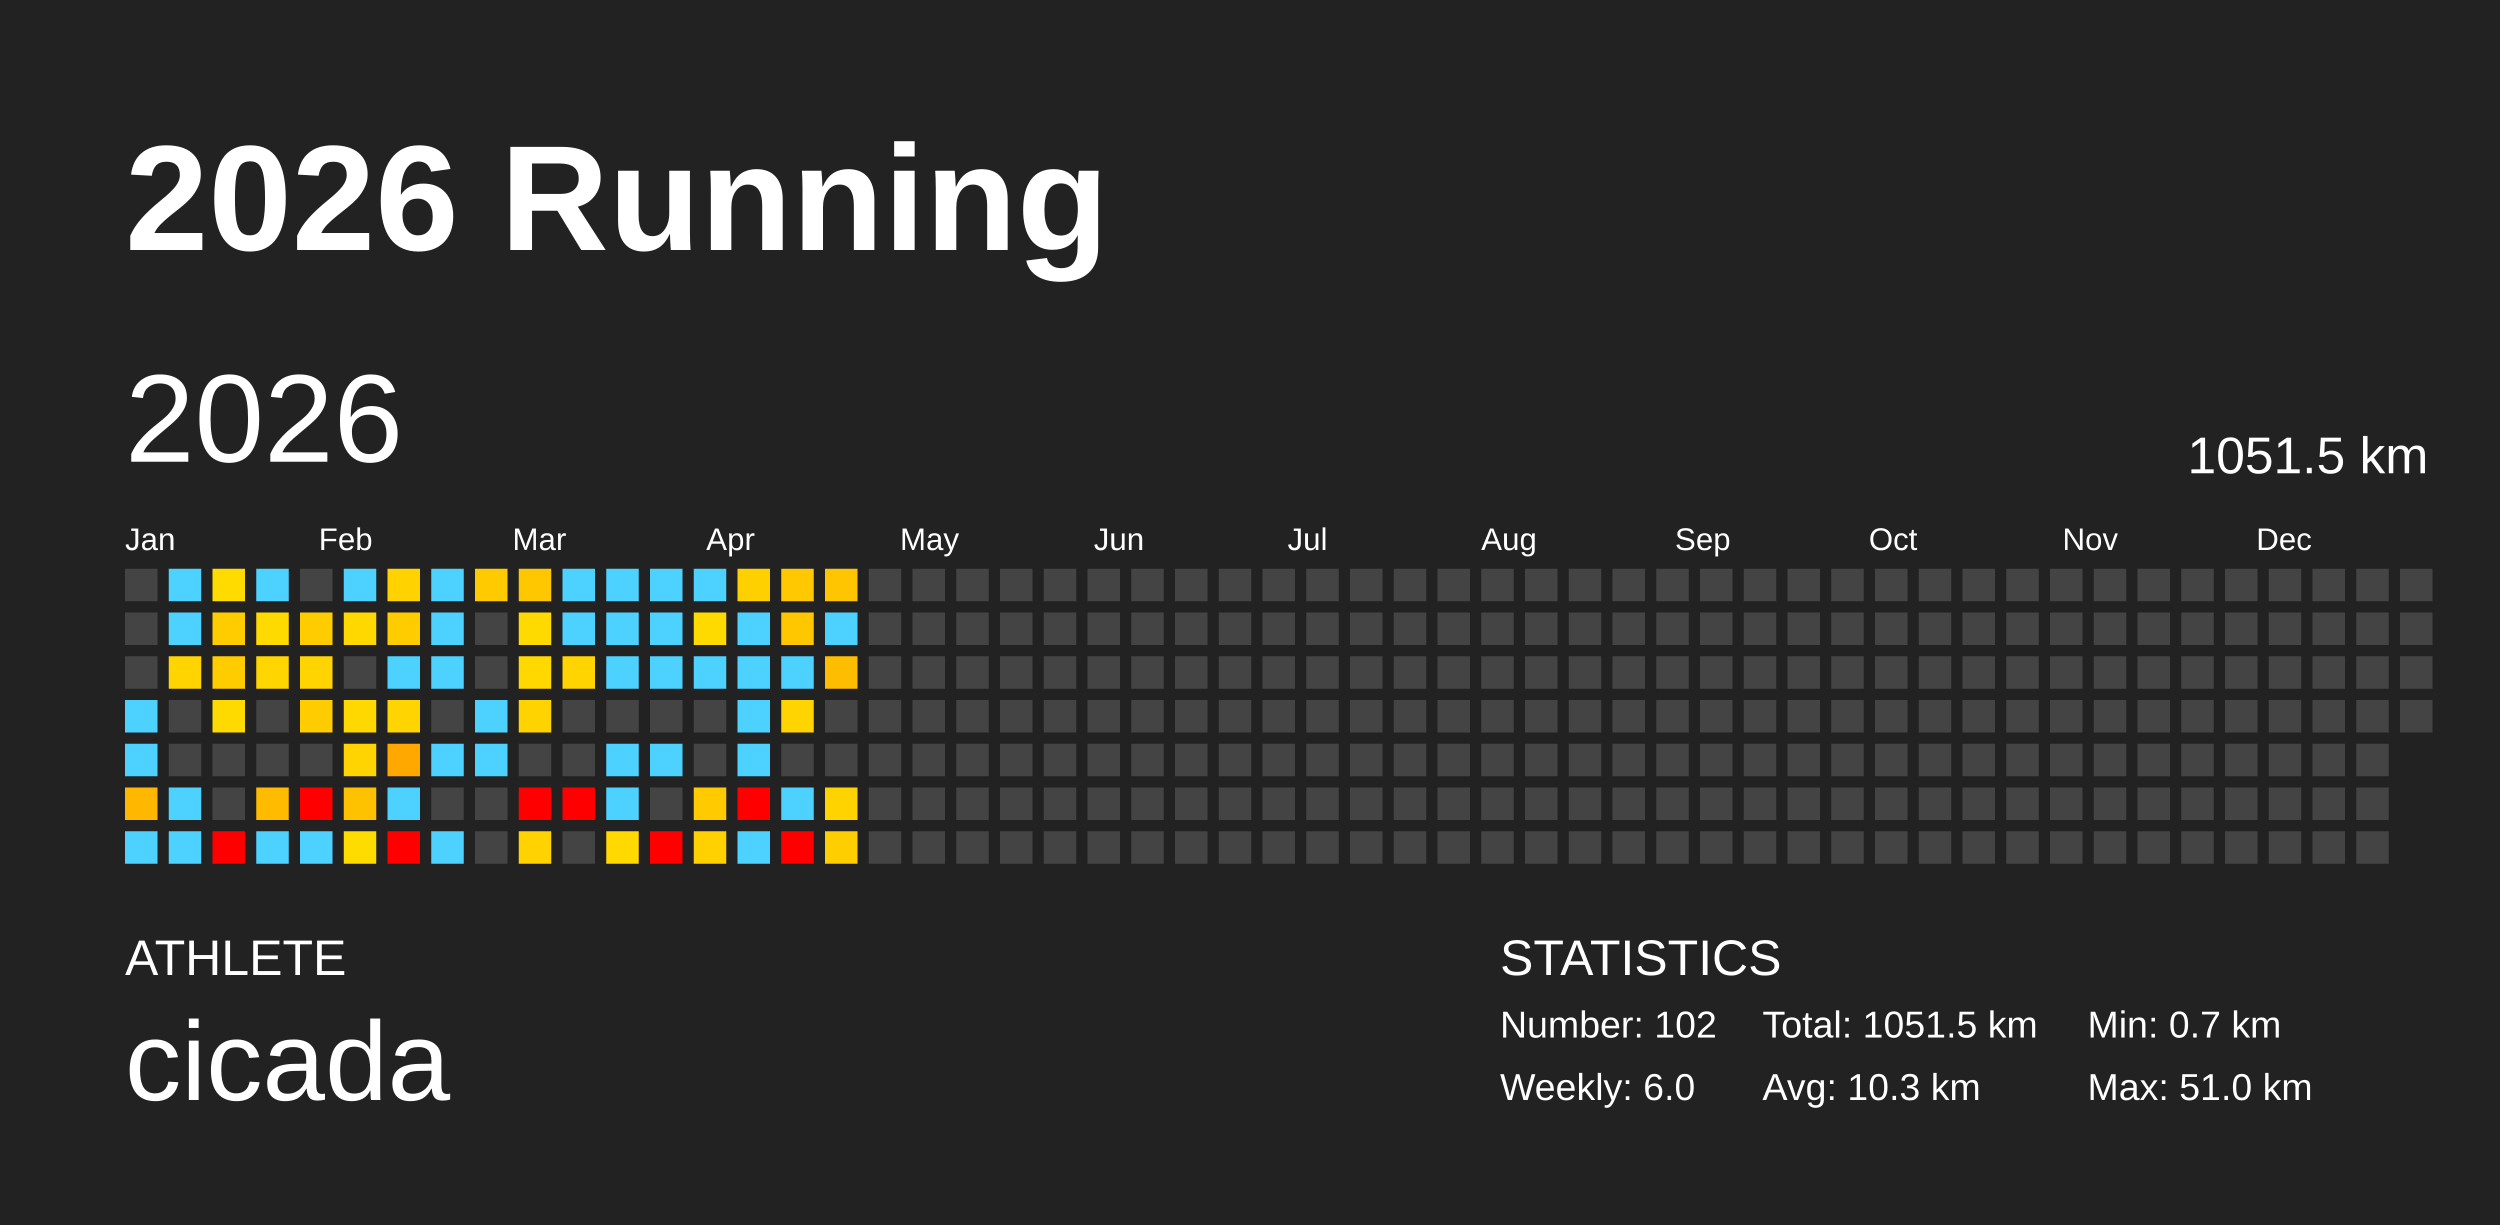
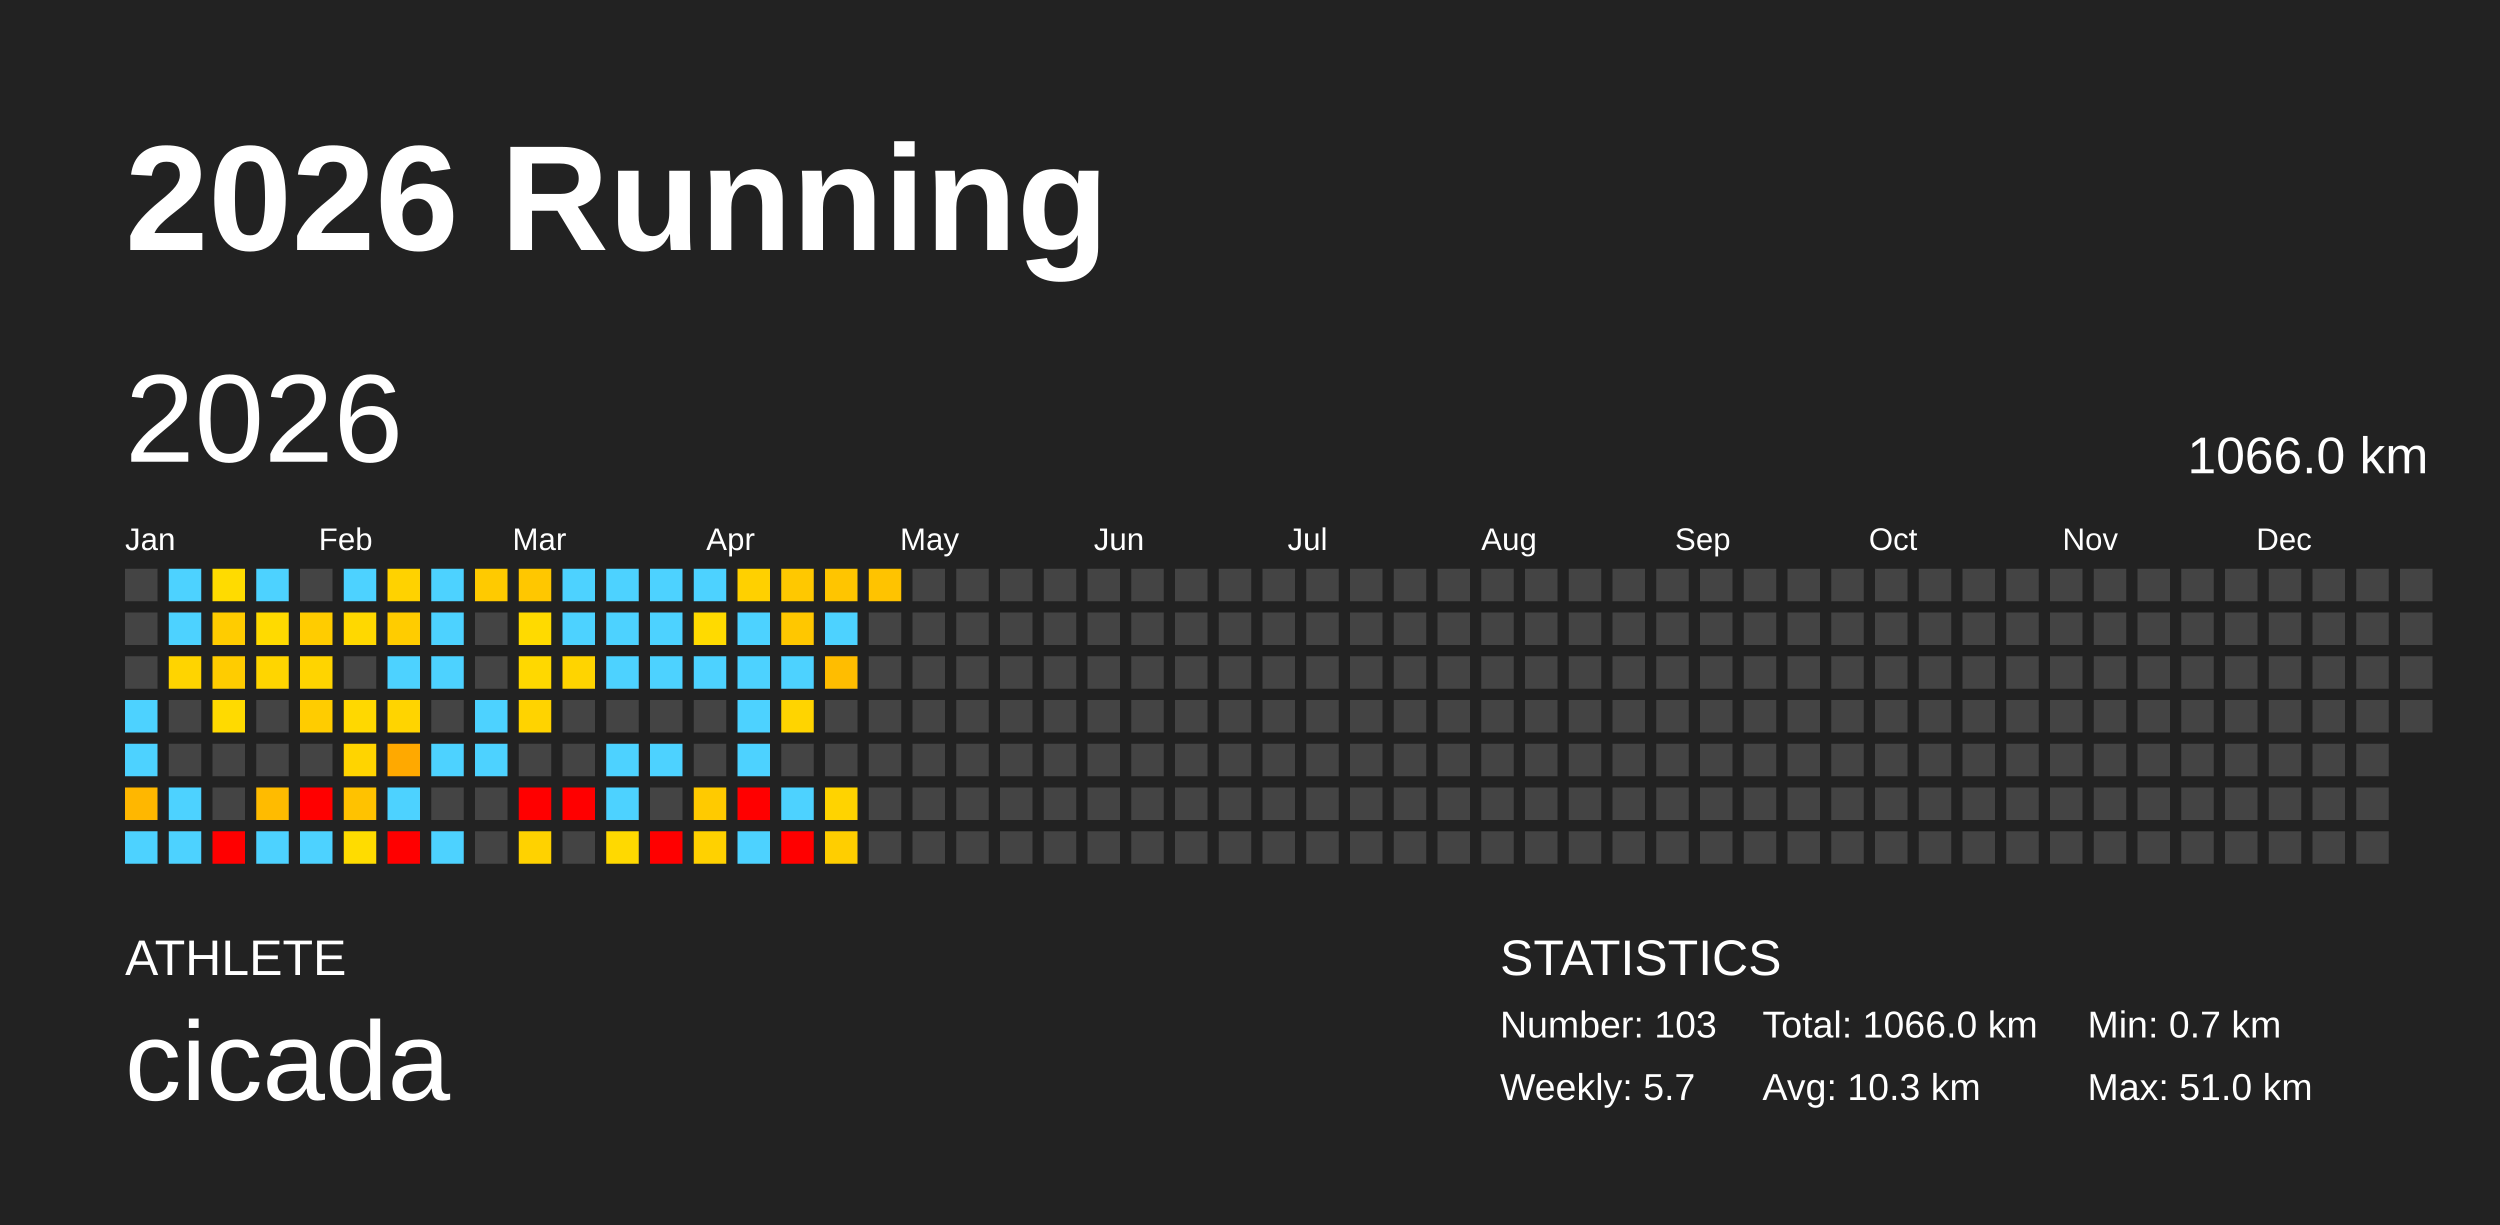
<svg xmlns="http://www.w3.org/2000/svg" baseProfile="full" height="98mm" version="1.1" viewBox="0,0,200,98" width="200mm">
  <defs />
  <rect fill="#222222" height="98" width="200" x="0" y="0" />
  <text fill="#FFFFFF" style="font-size:12px; font-family:Arial; font-weight:bold;" x="10" y="20">2026 Running</text>
  <text fill="#FFFFFF" style="font-size:4px; font-family:Arial" x="10" y="78">ATHLETE</text>
  <text fill="#FFFFFF" style="font-size:9px; font-family:Arial" x="10" y="88">cicada</text>
  <text fill="#FFFFFF" style="font-size:4px; font-family:Arial" x="120" y="78">STATISTICS</text>
-   <text fill="#FFFFFF" style="font-size:3px; font-family:Arial" x="120" y="83">Number: 102</text>
-   <text fill="#FFFFFF" style="font-size:3px; font-family:Arial" x="120" y="88">Weekly: 6.0</text>
-   <text fill="#FFFFFF" style="font-size:3px; font-family:Arial" x="141" y="83">Total: 1051.5 km</text>
+   <text fill="#FFFFFF" style="font-size:3px; font-family:Arial" x="120" y="83">Number: 103</text>
+   <text fill="#FFFFFF" style="font-size:3px; font-family:Arial" x="120" y="88">Weekly: 5.7</text>
+   <text fill="#FFFFFF" style="font-size:3px; font-family:Arial" x="141" y="83">Total: 1066.0 km</text>
  <text fill="#FFFFFF" style="font-size:3px; font-family:Arial" x="141" y="88">Avg: 10.3 km</text>
  <text fill="#FFFFFF" style="font-size:3px; font-family:Arial" x="167" y="83">Min: 0.7 km</text>
  <text fill="#FFFFFF" style="font-size:3px; font-family:Arial" x="167" y="88">Max: 51.0 km</text>
  <text dominant-baseline="hanging" fill="#FFFFFF" style="font-size:10.0px; font-family:Arial;" x="10" y="30">2026</text>
-   <text dominant-baseline="hanging" fill="#FFFFFF" style="font-size:4.125px; font-family:Arial;" x="175" y="35">1051.5 km</text>
+   <text dominant-baseline="hanging" fill="#FFFFFF" style="font-size:4.125px; font-family:Arial;" x="175" y="35">1066.0 km</text>
  <text fill="#FFFFFF" style="font-size:2.5px; font-family:Arial" x="10.0" y="44">Jan</text>
  <text fill="#FFFFFF" style="font-size:2.5px; font-family:Arial" x="25.5" y="44">Feb</text>
  <text fill="#FFFFFF" style="font-size:2.5px; font-family:Arial" x="41.0" y="44">Mar</text>
  <text fill="#FFFFFF" style="font-size:2.5px; font-family:Arial" x="56.5" y="44">Apr</text>
  <text fill="#FFFFFF" style="font-size:2.5px; font-family:Arial" x="72.0" y="44">May</text>
  <text fill="#FFFFFF" style="font-size:2.5px; font-family:Arial" x="87.5" y="44">Jun</text>
  <text fill="#FFFFFF" style="font-size:2.5px; font-family:Arial" x="103.0" y="44">Jul</text>
  <text fill="#FFFFFF" style="font-size:2.5px; font-family:Arial" x="118.5" y="44">Aug</text>
  <text fill="#FFFFFF" style="font-size:2.5px; font-family:Arial" x="134.0" y="44">Sep</text>
  <text fill="#FFFFFF" style="font-size:2.5px; font-family:Arial" x="149.5" y="44">Oct</text>
  <text fill="#FFFFFF" style="font-size:2.5px; font-family:Arial" x="165.0" y="44">Nov</text>
  <text fill="#FFFFFF" style="font-size:2.5px; font-family:Arial" x="180.5" y="44">Dec</text>
  <rect fill="#444444" height="2.6" width="2.6" x="10.0" y="45.5" />
  <rect fill="#444444" height="2.6" width="2.6" x="10.0" y="49.0" />
  <rect fill="#444444" height="2.6" width="2.6" x="10.0" y="52.5" />
  <rect fill="#4dd2ff" height="2.6" width="2.6" x="10.0" y="56.0" />
  <rect fill="#4dd2ff" height="2.6" width="2.6" x="10.0" y="59.5" />
  <rect fill="#ffb700" height="2.6" width="2.6" x="10.0" y="63.0" />
  <rect fill="#4dd2ff" height="2.6" width="2.6" x="10.0" y="66.5" />
  <rect fill="#4dd2ff" height="2.6" width="2.6" x="13.5" y="45.5" />
  <rect fill="#4dd2ff" height="2.6" width="2.6" x="13.5" y="49.0" />
  <rect fill="#ffd400" height="2.6" width="2.6" x="13.5" y="52.5" />
  <rect fill="#444444" height="2.6" width="2.6" x="13.5" y="56.0" />
  <rect fill="#444444" height="2.6" width="2.6" x="13.5" y="59.5" />
  <rect fill="#4dd2ff" height="2.6" width="2.6" x="13.5" y="63.0" />
  <rect fill="#4dd2ff" height="2.6" width="2.6" x="13.5" y="66.5" />
  <rect fill="#ffdb00" height="2.6" width="2.6" x="17.0" y="45.5" />
  <rect fill="#ffcc00" height="2.6" width="2.6" x="17.0" y="49.0" />
  <rect fill="#ffcc00" height="2.6" width="2.6" x="17.0" y="52.5" />
  <rect fill="#ffda00" height="2.6" width="2.6" x="17.0" y="56.0" />
  <rect fill="#444444" height="2.6" width="2.6" x="17.0" y="59.5" />
  <rect fill="#444444" height="2.6" width="2.6" x="17.0" y="63.0" />
  <rect fill="red" height="2.6" width="2.6" x="17.0" y="66.5" />
  <rect fill="#4dd2ff" height="2.6" width="2.6" x="20.5" y="45.5" />
  <rect fill="#ffda00" height="2.6" width="2.6" x="20.5" y="49.0" />
  <rect fill="#ffd500" height="2.6" width="2.6" x="20.5" y="52.5" />
  <rect fill="#444444" height="2.6" width="2.6" x="20.5" y="56.0" />
  <rect fill="#444444" height="2.6" width="2.6" x="20.5" y="59.5" />
  <rect fill="#ffbb00" height="2.6" width="2.6" x="20.5" y="63.0" />
  <rect fill="#4dd2ff" height="2.6" width="2.6" x="20.5" y="66.5" />
  <rect fill="#444444" height="2.6" width="2.6" x="24.0" y="45.5" />
  <rect fill="#ffcc00" height="2.6" width="2.6" x="24.0" y="49.0" />
  <rect fill="#ffd400" height="2.6" width="2.6" x="24.0" y="52.5" />
  <rect fill="#ffcc00" height="2.6" width="2.6" x="24.0" y="56.0" />
  <rect fill="#444444" height="2.6" width="2.6" x="24.0" y="59.5" />
  <rect fill="red" height="2.6" width="2.6" x="24.0" y="63.0" />
  <rect fill="#4dd2ff" height="2.6" width="2.6" x="24.0" y="66.5" />
  <rect fill="#4dd2ff" height="2.6" width="2.6" x="27.5" y="45.5" />
  <rect fill="#ffd800" height="2.6" width="2.6" x="27.5" y="49.0" />
  <rect fill="#444444" height="2.6" width="2.6" x="27.5" y="52.5" />
  <rect fill="#ffd800" height="2.6" width="2.6" x="27.5" y="56.0" />
  <rect fill="#ffd400" height="2.6" width="2.6" x="27.5" y="59.5" />
  <rect fill="#ffc200" height="2.6" width="2.6" x="27.5" y="63.0" />
  <rect fill="#ffdc00" height="2.6" width="2.6" x="27.5" y="66.5" />
  <rect fill="#ffd200" height="2.6" width="2.6" x="31.0" y="45.5" />
  <rect fill="#ffcc00" height="2.6" width="2.6" x="31.0" y="49.0" />
  <rect fill="#4dd2ff" height="2.6" width="2.6" x="31.0" y="52.5" />
  <rect fill="#ffd400" height="2.6" width="2.6" x="31.0" y="56.0" />
  <rect fill="#ffa900" height="2.6" width="2.6" x="31.0" y="59.5" />
  <rect fill="#4dd2ff" height="2.6" width="2.6" x="31.0" y="63.0" />
  <rect fill="red" height="2.6" width="2.6" x="31.0" y="66.5" />
  <rect fill="#4dd2ff" height="2.6" width="2.6" x="34.5" y="45.5" />
  <rect fill="#4dd2ff" height="2.6" width="2.6" x="34.5" y="49.0" />
  <rect fill="#4dd2ff" height="2.6" width="2.6" x="34.5" y="52.5" />
  <rect fill="#444444" height="2.6" width="2.6" x="34.5" y="56.0" />
  <rect fill="#4dd2ff" height="2.6" width="2.6" x="34.5" y="59.5" />
  <rect fill="#444444" height="2.6" width="2.6" x="34.5" y="63.0" />
  <rect fill="#4dd2ff" height="2.6" width="2.6" x="34.5" y="66.5" />
  <rect fill="#ffca00" height="2.6" width="2.6" x="38.0" y="45.5" />
  <rect fill="#444444" height="2.6" width="2.6" x="38.0" y="49.0" />
  <rect fill="#444444" height="2.6" width="2.6" x="38.0" y="52.5" />
  <rect fill="#4dd2ff" height="2.6" width="2.6" x="38.0" y="56.0" />
  <rect fill="#4dd2ff" height="2.6" width="2.6" x="38.0" y="59.5" />
  <rect fill="#444444" height="2.6" width="2.6" x="38.0" y="63.0" />
  <rect fill="#444444" height="2.6" width="2.6" x="38.0" y="66.5" />
  <rect fill="#ffc700" height="2.6" width="2.6" x="41.5" y="45.5" />
  <rect fill="#ffda00" height="2.6" width="2.6" x="41.5" y="49.0" />
  <rect fill="#ffd800" height="2.6" width="2.6" x="41.5" y="52.5" />
  <rect fill="#ffd300" height="2.6" width="2.6" x="41.5" y="56.0" />
  <rect fill="#444444" height="2.6" width="2.6" x="41.5" y="59.5" />
  <rect fill="red" height="2.6" width="2.6" x="41.5" y="63.0" />
  <rect fill="#ffd200" height="2.6" width="2.6" x="41.5" y="66.5" />
  <rect fill="#4dd2ff" height="2.6" width="2.6" x="45.0" y="45.5" />
  <rect fill="#4dd2ff" height="2.6" width="2.6" x="45.0" y="49.0" />
  <rect fill="#ffd400" height="2.6" width="2.6" x="45.0" y="52.5" />
  <rect fill="#444444" height="2.6" width="2.6" x="45.0" y="56.0" />
  <rect fill="#444444" height="2.6" width="2.6" x="45.0" y="59.5" />
  <rect fill="red" height="2.6" width="2.6" x="45.0" y="63.0" />
  <rect fill="#444444" height="2.6" width="2.6" x="45.0" y="66.5" />
  <rect fill="#4dd2ff" height="2.6" width="2.6" x="48.5" y="45.5" />
  <rect fill="#4dd2ff" height="2.6" width="2.6" x="48.5" y="49.0" />
  <rect fill="#4dd2ff" height="2.6" width="2.6" x="48.5" y="52.5" />
  <rect fill="#444444" height="2.6" width="2.6" x="48.5" y="56.0" />
  <rect fill="#4dd2ff" height="2.6" width="2.6" x="48.5" y="59.5" />
  <rect fill="#4dd2ff" height="2.6" width="2.6" x="48.5" y="63.0" />
  <rect fill="#ffd900" height="2.6" width="2.6" x="48.5" y="66.5" />
  <rect fill="#4dd2ff" height="2.6" width="2.6" x="52.0" y="45.5" />
  <rect fill="#4dd2ff" height="2.6" width="2.6" x="52.0" y="49.0" />
  <rect fill="#4dd2ff" height="2.6" width="2.6" x="52.0" y="52.5" />
  <rect fill="#444444" height="2.6" width="2.6" x="52.0" y="56.0" />
  <rect fill="#4dd2ff" height="2.6" width="2.6" x="52.0" y="59.5" />
  <rect fill="#444444" height="2.6" width="2.6" x="52.0" y="63.0" />
  <rect fill="red" height="2.6" width="2.6" x="52.0" y="66.5" />
  <rect fill="#4dd2ff" height="2.6" width="2.6" x="55.5" y="45.5" />
  <rect fill="#ffda00" height="2.6" width="2.6" x="55.5" y="49.0" />
  <rect fill="#4dd2ff" height="2.6" width="2.6" x="55.5" y="52.5" />
  <rect fill="#444444" height="2.6" width="2.6" x="55.5" y="56.0" />
  <rect fill="#444444" height="2.6" width="2.6" x="55.5" y="59.5" />
  <rect fill="#ffca00" height="2.6" width="2.6" x="55.5" y="63.0" />
  <rect fill="#ffd100" height="2.6" width="2.6" x="55.5" y="66.5" />
  <rect fill="#ffd000" height="2.6" width="2.6" x="59.0" y="45.5" />
  <rect fill="#4dd2ff" height="2.6" width="2.6" x="59.0" y="49.0" />
  <rect fill="#4dd2ff" height="2.6" width="2.6" x="59.0" y="52.5" />
  <rect fill="#4dd2ff" height="2.6" width="2.6" x="59.0" y="56.0" />
  <rect fill="#4dd2ff" height="2.6" width="2.6" x="59.0" y="59.5" />
  <rect fill="red" height="2.6" width="2.6" x="59.0" y="63.0" />
  <rect fill="#4dd2ff" height="2.6" width="2.6" x="59.0" y="66.5" />
  <rect fill="#ffc800" height="2.6" width="2.6" x="62.5" y="45.5" />
  <rect fill="#ffc700" height="2.6" width="2.6" x="62.5" y="49.0" />
  <rect fill="#4dd2ff" height="2.6" width="2.6" x="62.5" y="52.5" />
  <rect fill="#ffd400" height="2.6" width="2.6" x="62.5" y="56.0" />
  <rect fill="#444444" height="2.6" width="2.6" x="62.5" y="59.5" />
  <rect fill="#4dd2ff" height="2.6" width="2.6" x="62.5" y="63.0" />
  <rect fill="red" height="2.6" width="2.6" x="62.5" y="66.5" />
  <rect fill="#ffc500" height="2.6" width="2.6" x="66.0" y="45.5" />
  <rect fill="#4dd2ff" height="2.6" width="2.6" x="66.0" y="49.0" />
  <rect fill="#ffbd00" height="2.6" width="2.6" x="66.0" y="52.5" />
  <rect fill="#444444" height="2.6" width="2.6" x="66.0" y="56.0" />
  <rect fill="#444444" height="2.6" width="2.6" x="66.0" y="59.5" />
  <rect fill="#ffd300" height="2.6" width="2.6" x="66.0" y="63.0" />
  <rect fill="#ffce00" height="2.6" width="2.6" x="66.0" y="66.5" />
-   <rect fill="#444444" height="2.6" width="2.6" x="69.5" y="45.5" />
+   <rect fill="#ffc300" height="2.6" width="2.6" x="69.5" y="45.5" />
  <rect fill="#444444" height="2.6" width="2.6" x="69.5" y="49.0" />
  <rect fill="#444444" height="2.6" width="2.6" x="69.5" y="52.5" />
  <rect fill="#444444" height="2.6" width="2.6" x="69.5" y="56.0" />
  <rect fill="#444444" height="2.6" width="2.6" x="69.5" y="59.5" />
  <rect fill="#444444" height="2.6" width="2.6" x="69.5" y="63.0" />
  <rect fill="#444444" height="2.6" width="2.6" x="69.5" y="66.5" />
  <rect fill="#444444" height="2.6" width="2.6" x="73.0" y="45.5" />
  <rect fill="#444444" height="2.6" width="2.6" x="73.0" y="49.0" />
  <rect fill="#444444" height="2.6" width="2.6" x="73.0" y="52.5" />
  <rect fill="#444444" height="2.6" width="2.6" x="73.0" y="56.0" />
  <rect fill="#444444" height="2.6" width="2.6" x="73.0" y="59.5" />
  <rect fill="#444444" height="2.6" width="2.6" x="73.0" y="63.0" />
  <rect fill="#444444" height="2.6" width="2.6" x="73.0" y="66.5" />
  <rect fill="#444444" height="2.6" width="2.6" x="76.5" y="45.5" />
  <rect fill="#444444" height="2.6" width="2.6" x="76.5" y="49.0" />
  <rect fill="#444444" height="2.6" width="2.6" x="76.5" y="52.5" />
  <rect fill="#444444" height="2.6" width="2.6" x="76.5" y="56.0" />
  <rect fill="#444444" height="2.6" width="2.6" x="76.5" y="59.5" />
  <rect fill="#444444" height="2.6" width="2.6" x="76.5" y="63.0" />
  <rect fill="#444444" height="2.6" width="2.6" x="76.5" y="66.5" />
  <rect fill="#444444" height="2.6" width="2.6" x="80.0" y="45.5" />
  <rect fill="#444444" height="2.6" width="2.6" x="80.0" y="49.0" />
  <rect fill="#444444" height="2.6" width="2.6" x="80.0" y="52.5" />
  <rect fill="#444444" height="2.6" width="2.6" x="80.0" y="56.0" />
  <rect fill="#444444" height="2.6" width="2.6" x="80.0" y="59.5" />
  <rect fill="#444444" height="2.6" width="2.6" x="80.0" y="63.0" />
  <rect fill="#444444" height="2.6" width="2.6" x="80.0" y="66.5" />
  <rect fill="#444444" height="2.6" width="2.6" x="83.5" y="45.5" />
  <rect fill="#444444" height="2.6" width="2.6" x="83.5" y="49.0" />
  <rect fill="#444444" height="2.6" width="2.6" x="83.5" y="52.5" />
  <rect fill="#444444" height="2.6" width="2.6" x="83.5" y="56.0" />
  <rect fill="#444444" height="2.6" width="2.6" x="83.5" y="59.5" />
  <rect fill="#444444" height="2.6" width="2.6" x="83.5" y="63.0" />
  <rect fill="#444444" height="2.6" width="2.6" x="83.5" y="66.5" />
  <rect fill="#444444" height="2.6" width="2.6" x="87.0" y="45.5" />
  <rect fill="#444444" height="2.6" width="2.6" x="87.0" y="49.0" />
  <rect fill="#444444" height="2.6" width="2.6" x="87.0" y="52.5" />
  <rect fill="#444444" height="2.6" width="2.6" x="87.0" y="56.0" />
  <rect fill="#444444" height="2.6" width="2.6" x="87.0" y="59.5" />
  <rect fill="#444444" height="2.6" width="2.6" x="87.0" y="63.0" />
  <rect fill="#444444" height="2.6" width="2.6" x="87.0" y="66.5" />
  <rect fill="#444444" height="2.6" width="2.6" x="90.5" y="45.5" />
  <rect fill="#444444" height="2.6" width="2.6" x="90.5" y="49.0" />
  <rect fill="#444444" height="2.6" width="2.6" x="90.5" y="52.5" />
  <rect fill="#444444" height="2.6" width="2.6" x="90.5" y="56.0" />
  <rect fill="#444444" height="2.6" width="2.6" x="90.5" y="59.5" />
  <rect fill="#444444" height="2.6" width="2.6" x="90.5" y="63.0" />
  <rect fill="#444444" height="2.6" width="2.6" x="90.5" y="66.5" />
  <rect fill="#444444" height="2.6" width="2.6" x="94.0" y="45.5" />
  <rect fill="#444444" height="2.6" width="2.6" x="94.0" y="49.0" />
  <rect fill="#444444" height="2.6" width="2.6" x="94.0" y="52.5" />
  <rect fill="#444444" height="2.6" width="2.6" x="94.0" y="56.0" />
  <rect fill="#444444" height="2.6" width="2.6" x="94.0" y="59.5" />
  <rect fill="#444444" height="2.6" width="2.6" x="94.0" y="63.0" />
  <rect fill="#444444" height="2.6" width="2.6" x="94.0" y="66.5" />
  <rect fill="#444444" height="2.6" width="2.6" x="97.5" y="45.5" />
  <rect fill="#444444" height="2.6" width="2.6" x="97.5" y="49.0" />
  <rect fill="#444444" height="2.6" width="2.6" x="97.5" y="52.5" />
  <rect fill="#444444" height="2.6" width="2.6" x="97.5" y="56.0" />
  <rect fill="#444444" height="2.6" width="2.6" x="97.5" y="59.5" />
  <rect fill="#444444" height="2.6" width="2.6" x="97.5" y="63.0" />
  <rect fill="#444444" height="2.6" width="2.6" x="97.5" y="66.5" />
  <rect fill="#444444" height="2.6" width="2.6" x="101.0" y="45.5" />
  <rect fill="#444444" height="2.6" width="2.6" x="101.0" y="49.0" />
  <rect fill="#444444" height="2.6" width="2.6" x="101.0" y="52.5" />
  <rect fill="#444444" height="2.6" width="2.6" x="101.0" y="56.0" />
  <rect fill="#444444" height="2.6" width="2.6" x="101.0" y="59.5" />
  <rect fill="#444444" height="2.6" width="2.6" x="101.0" y="63.0" />
  <rect fill="#444444" height="2.6" width="2.6" x="101.0" y="66.5" />
  <rect fill="#444444" height="2.6" width="2.6" x="104.5" y="45.5" />
  <rect fill="#444444" height="2.6" width="2.6" x="104.5" y="49.0" />
  <rect fill="#444444" height="2.6" width="2.6" x="104.5" y="52.5" />
  <rect fill="#444444" height="2.6" width="2.6" x="104.5" y="56.0" />
  <rect fill="#444444" height="2.6" width="2.6" x="104.5" y="59.5" />
  <rect fill="#444444" height="2.6" width="2.6" x="104.5" y="63.0" />
  <rect fill="#444444" height="2.6" width="2.6" x="104.5" y="66.5" />
  <rect fill="#444444" height="2.6" width="2.6" x="108.0" y="45.5" />
  <rect fill="#444444" height="2.6" width="2.6" x="108.0" y="49.0" />
  <rect fill="#444444" height="2.6" width="2.6" x="108.0" y="52.5" />
  <rect fill="#444444" height="2.6" width="2.6" x="108.0" y="56.0" />
  <rect fill="#444444" height="2.6" width="2.6" x="108.0" y="59.5" />
  <rect fill="#444444" height="2.6" width="2.6" x="108.0" y="63.0" />
  <rect fill="#444444" height="2.6" width="2.6" x="108.0" y="66.5" />
  <rect fill="#444444" height="2.6" width="2.6" x="111.5" y="45.5" />
  <rect fill="#444444" height="2.6" width="2.6" x="111.5" y="49.0" />
  <rect fill="#444444" height="2.6" width="2.6" x="111.5" y="52.5" />
  <rect fill="#444444" height="2.6" width="2.6" x="111.5" y="56.0" />
  <rect fill="#444444" height="2.6" width="2.6" x="111.5" y="59.5" />
  <rect fill="#444444" height="2.6" width="2.6" x="111.5" y="63.0" />
  <rect fill="#444444" height="2.6" width="2.6" x="111.5" y="66.5" />
  <rect fill="#444444" height="2.6" width="2.6" x="115.0" y="45.5" />
  <rect fill="#444444" height="2.6" width="2.6" x="115.0" y="49.0" />
  <rect fill="#444444" height="2.6" width="2.6" x="115.0" y="52.5" />
  <rect fill="#444444" height="2.6" width="2.6" x="115.0" y="56.0" />
  <rect fill="#444444" height="2.6" width="2.6" x="115.0" y="59.5" />
  <rect fill="#444444" height="2.6" width="2.6" x="115.0" y="63.0" />
  <rect fill="#444444" height="2.6" width="2.6" x="115.0" y="66.5" />
  <rect fill="#444444" height="2.6" width="2.6" x="118.5" y="45.5" />
  <rect fill="#444444" height="2.6" width="2.6" x="118.5" y="49.0" />
  <rect fill="#444444" height="2.6" width="2.6" x="118.5" y="52.5" />
  <rect fill="#444444" height="2.6" width="2.6" x="118.5" y="56.0" />
  <rect fill="#444444" height="2.6" width="2.6" x="118.5" y="59.5" />
  <rect fill="#444444" height="2.6" width="2.6" x="118.5" y="63.0" />
  <rect fill="#444444" height="2.6" width="2.6" x="118.5" y="66.5" />
  <rect fill="#444444" height="2.6" width="2.6" x="122.0" y="45.5" />
  <rect fill="#444444" height="2.6" width="2.6" x="122.0" y="49.0" />
  <rect fill="#444444" height="2.6" width="2.6" x="122.0" y="52.5" />
  <rect fill="#444444" height="2.6" width="2.6" x="122.0" y="56.0" />
  <rect fill="#444444" height="2.6" width="2.6" x="122.0" y="59.5" />
  <rect fill="#444444" height="2.6" width="2.6" x="122.0" y="63.0" />
  <rect fill="#444444" height="2.6" width="2.6" x="122.0" y="66.5" />
  <rect fill="#444444" height="2.6" width="2.6" x="125.5" y="45.5" />
  <rect fill="#444444" height="2.6" width="2.6" x="125.5" y="49.0" />
  <rect fill="#444444" height="2.6" width="2.6" x="125.5" y="52.5" />
  <rect fill="#444444" height="2.6" width="2.6" x="125.5" y="56.0" />
  <rect fill="#444444" height="2.6" width="2.6" x="125.5" y="59.5" />
  <rect fill="#444444" height="2.6" width="2.6" x="125.5" y="63.0" />
  <rect fill="#444444" height="2.6" width="2.6" x="125.5" y="66.5" />
  <rect fill="#444444" height="2.6" width="2.6" x="129.0" y="45.5" />
  <rect fill="#444444" height="2.6" width="2.6" x="129.0" y="49.0" />
  <rect fill="#444444" height="2.6" width="2.6" x="129.0" y="52.5" />
  <rect fill="#444444" height="2.6" width="2.6" x="129.0" y="56.0" />
  <rect fill="#444444" height="2.6" width="2.6" x="129.0" y="59.5" />
  <rect fill="#444444" height="2.6" width="2.6" x="129.0" y="63.0" />
  <rect fill="#444444" height="2.6" width="2.6" x="129.0" y="66.5" />
  <rect fill="#444444" height="2.6" width="2.6" x="132.5" y="45.5" />
  <rect fill="#444444" height="2.6" width="2.6" x="132.5" y="49.0" />
  <rect fill="#444444" height="2.6" width="2.6" x="132.5" y="52.5" />
  <rect fill="#444444" height="2.6" width="2.6" x="132.5" y="56.0" />
  <rect fill="#444444" height="2.6" width="2.6" x="132.5" y="59.5" />
  <rect fill="#444444" height="2.6" width="2.6" x="132.5" y="63.0" />
  <rect fill="#444444" height="2.6" width="2.6" x="132.5" y="66.5" />
  <rect fill="#444444" height="2.6" width="2.6" x="136.0" y="45.5" />
  <rect fill="#444444" height="2.6" width="2.6" x="136.0" y="49.0" />
  <rect fill="#444444" height="2.6" width="2.6" x="136.0" y="52.5" />
  <rect fill="#444444" height="2.6" width="2.6" x="136.0" y="56.0" />
  <rect fill="#444444" height="2.6" width="2.6" x="136.0" y="59.5" />
  <rect fill="#444444" height="2.6" width="2.6" x="136.0" y="63.0" />
  <rect fill="#444444" height="2.6" width="2.6" x="136.0" y="66.5" />
  <rect fill="#444444" height="2.6" width="2.6" x="139.5" y="45.5" />
  <rect fill="#444444" height="2.6" width="2.6" x="139.5" y="49.0" />
  <rect fill="#444444" height="2.6" width="2.6" x="139.5" y="52.5" />
  <rect fill="#444444" height="2.6" width="2.6" x="139.5" y="56.0" />
  <rect fill="#444444" height="2.6" width="2.6" x="139.5" y="59.5" />
  <rect fill="#444444" height="2.6" width="2.6" x="139.5" y="63.0" />
  <rect fill="#444444" height="2.6" width="2.6" x="139.5" y="66.5" />
  <rect fill="#444444" height="2.6" width="2.6" x="143.0" y="45.5" />
  <rect fill="#444444" height="2.6" width="2.6" x="143.0" y="49.0" />
  <rect fill="#444444" height="2.6" width="2.6" x="143.0" y="52.5" />
  <rect fill="#444444" height="2.6" width="2.6" x="143.0" y="56.0" />
  <rect fill="#444444" height="2.6" width="2.6" x="143.0" y="59.5" />
  <rect fill="#444444" height="2.6" width="2.6" x="143.0" y="63.0" />
  <rect fill="#444444" height="2.6" width="2.6" x="143.0" y="66.5" />
  <rect fill="#444444" height="2.6" width="2.6" x="146.5" y="45.5" />
  <rect fill="#444444" height="2.6" width="2.6" x="146.5" y="49.0" />
  <rect fill="#444444" height="2.6" width="2.6" x="146.5" y="52.5" />
  <rect fill="#444444" height="2.6" width="2.6" x="146.5" y="56.0" />
  <rect fill="#444444" height="2.6" width="2.6" x="146.5" y="59.5" />
  <rect fill="#444444" height="2.6" width="2.6" x="146.5" y="63.0" />
  <rect fill="#444444" height="2.6" width="2.6" x="146.5" y="66.5" />
  <rect fill="#444444" height="2.6" width="2.6" x="150.0" y="45.5" />
  <rect fill="#444444" height="2.6" width="2.6" x="150.0" y="49.0" />
  <rect fill="#444444" height="2.6" width="2.6" x="150.0" y="52.5" />
  <rect fill="#444444" height="2.6" width="2.6" x="150.0" y="56.0" />
  <rect fill="#444444" height="2.6" width="2.6" x="150.0" y="59.5" />
  <rect fill="#444444" height="2.6" width="2.6" x="150.0" y="63.0" />
  <rect fill="#444444" height="2.6" width="2.6" x="150.0" y="66.5" />
  <rect fill="#444444" height="2.6" width="2.6" x="153.5" y="45.5" />
  <rect fill="#444444" height="2.6" width="2.6" x="153.5" y="49.0" />
  <rect fill="#444444" height="2.6" width="2.6" x="153.5" y="52.5" />
  <rect fill="#444444" height="2.6" width="2.6" x="153.5" y="56.0" />
  <rect fill="#444444" height="2.6" width="2.6" x="153.5" y="59.5" />
  <rect fill="#444444" height="2.6" width="2.6" x="153.5" y="63.0" />
  <rect fill="#444444" height="2.6" width="2.6" x="153.5" y="66.5" />
  <rect fill="#444444" height="2.6" width="2.6" x="157.0" y="45.5" />
  <rect fill="#444444" height="2.6" width="2.6" x="157.0" y="49.0" />
  <rect fill="#444444" height="2.6" width="2.6" x="157.0" y="52.5" />
  <rect fill="#444444" height="2.6" width="2.6" x="157.0" y="56.0" />
  <rect fill="#444444" height="2.6" width="2.6" x="157.0" y="59.5" />
  <rect fill="#444444" height="2.6" width="2.6" x="157.0" y="63.0" />
  <rect fill="#444444" height="2.6" width="2.6" x="157.0" y="66.5" />
  <rect fill="#444444" height="2.6" width="2.6" x="160.5" y="45.5" />
  <rect fill="#444444" height="2.6" width="2.6" x="160.5" y="49.0" />
  <rect fill="#444444" height="2.6" width="2.6" x="160.5" y="52.5" />
  <rect fill="#444444" height="2.6" width="2.6" x="160.5" y="56.0" />
  <rect fill="#444444" height="2.6" width="2.6" x="160.5" y="59.5" />
  <rect fill="#444444" height="2.6" width="2.6" x="160.5" y="63.0" />
  <rect fill="#444444" height="2.6" width="2.6" x="160.5" y="66.5" />
  <rect fill="#444444" height="2.6" width="2.6" x="164.0" y="45.5" />
  <rect fill="#444444" height="2.6" width="2.6" x="164.0" y="49.0" />
  <rect fill="#444444" height="2.6" width="2.6" x="164.0" y="52.5" />
  <rect fill="#444444" height="2.6" width="2.6" x="164.0" y="56.0" />
  <rect fill="#444444" height="2.6" width="2.6" x="164.0" y="59.5" />
  <rect fill="#444444" height="2.6" width="2.6" x="164.0" y="63.0" />
  <rect fill="#444444" height="2.6" width="2.6" x="164.0" y="66.5" />
  <rect fill="#444444" height="2.6" width="2.6" x="167.5" y="45.5" />
  <rect fill="#444444" height="2.6" width="2.6" x="167.5" y="49.0" />
  <rect fill="#444444" height="2.6" width="2.6" x="167.5" y="52.5" />
  <rect fill="#444444" height="2.6" width="2.6" x="167.5" y="56.0" />
  <rect fill="#444444" height="2.6" width="2.6" x="167.5" y="59.5" />
  <rect fill="#444444" height="2.6" width="2.6" x="167.5" y="63.0" />
  <rect fill="#444444" height="2.6" width="2.6" x="167.5" y="66.5" />
  <rect fill="#444444" height="2.6" width="2.6" x="171.0" y="45.5" />
  <rect fill="#444444" height="2.6" width="2.6" x="171.0" y="49.0" />
  <rect fill="#444444" height="2.6" width="2.6" x="171.0" y="52.5" />
  <rect fill="#444444" height="2.6" width="2.6" x="171.0" y="56.0" />
  <rect fill="#444444" height="2.6" width="2.6" x="171.0" y="59.5" />
  <rect fill="#444444" height="2.6" width="2.6" x="171.0" y="63.0" />
  <rect fill="#444444" height="2.6" width="2.6" x="171.0" y="66.5" />
  <rect fill="#444444" height="2.6" width="2.6" x="174.5" y="45.5" />
  <rect fill="#444444" height="2.6" width="2.6" x="174.5" y="49.0" />
  <rect fill="#444444" height="2.6" width="2.6" x="174.5" y="52.5" />
  <rect fill="#444444" height="2.6" width="2.6" x="174.5" y="56.0" />
  <rect fill="#444444" height="2.6" width="2.6" x="174.5" y="59.5" />
  <rect fill="#444444" height="2.6" width="2.6" x="174.5" y="63.0" />
  <rect fill="#444444" height="2.6" width="2.6" x="174.5" y="66.5" />
  <rect fill="#444444" height="2.6" width="2.6" x="178.0" y="45.5" />
  <rect fill="#444444" height="2.6" width="2.6" x="178.0" y="49.0" />
  <rect fill="#444444" height="2.6" width="2.6" x="178.0" y="52.5" />
  <rect fill="#444444" height="2.6" width="2.6" x="178.0" y="56.0" />
  <rect fill="#444444" height="2.6" width="2.6" x="178.0" y="59.5" />
  <rect fill="#444444" height="2.6" width="2.6" x="178.0" y="63.0" />
  <rect fill="#444444" height="2.6" width="2.6" x="178.0" y="66.5" />
  <rect fill="#444444" height="2.6" width="2.6" x="181.5" y="45.5" />
  <rect fill="#444444" height="2.6" width="2.6" x="181.5" y="49.0" />
  <rect fill="#444444" height="2.6" width="2.6" x="181.5" y="52.5" />
  <rect fill="#444444" height="2.6" width="2.6" x="181.5" y="56.0" />
  <rect fill="#444444" height="2.6" width="2.6" x="181.5" y="59.5" />
  <rect fill="#444444" height="2.6" width="2.6" x="181.5" y="63.0" />
  <rect fill="#444444" height="2.6" width="2.6" x="181.5" y="66.5" />
  <rect fill="#444444" height="2.6" width="2.6" x="185.0" y="45.5" />
  <rect fill="#444444" height="2.6" width="2.6" x="185.0" y="49.0" />
  <rect fill="#444444" height="2.6" width="2.6" x="185.0" y="52.5" />
  <rect fill="#444444" height="2.6" width="2.6" x="185.0" y="56.0" />
  <rect fill="#444444" height="2.6" width="2.6" x="185.0" y="59.5" />
  <rect fill="#444444" height="2.6" width="2.6" x="185.0" y="63.0" />
  <rect fill="#444444" height="2.6" width="2.6" x="185.0" y="66.5" />
  <rect fill="#444444" height="2.6" width="2.6" x="188.5" y="45.5" />
  <rect fill="#444444" height="2.6" width="2.6" x="188.5" y="49.0" />
  <rect fill="#444444" height="2.6" width="2.6" x="188.5" y="52.5" />
  <rect fill="#444444" height="2.6" width="2.6" x="188.5" y="56.0" />
  <rect fill="#444444" height="2.6" width="2.6" x="188.5" y="59.5" />
  <rect fill="#444444" height="2.6" width="2.6" x="188.5" y="63.0" />
  <rect fill="#444444" height="2.6" width="2.6" x="188.5" y="66.5" />
  <rect fill="#444444" height="2.6" width="2.6" x="192.0" y="45.5" />
  <rect fill="#444444" height="2.6" width="2.6" x="192.0" y="49.0" />
  <rect fill="#444444" height="2.6" width="2.6" x="192.0" y="52.5" />
  <rect fill="#444444" height="2.6" width="2.6" x="192.0" y="56.0" />
</svg>
